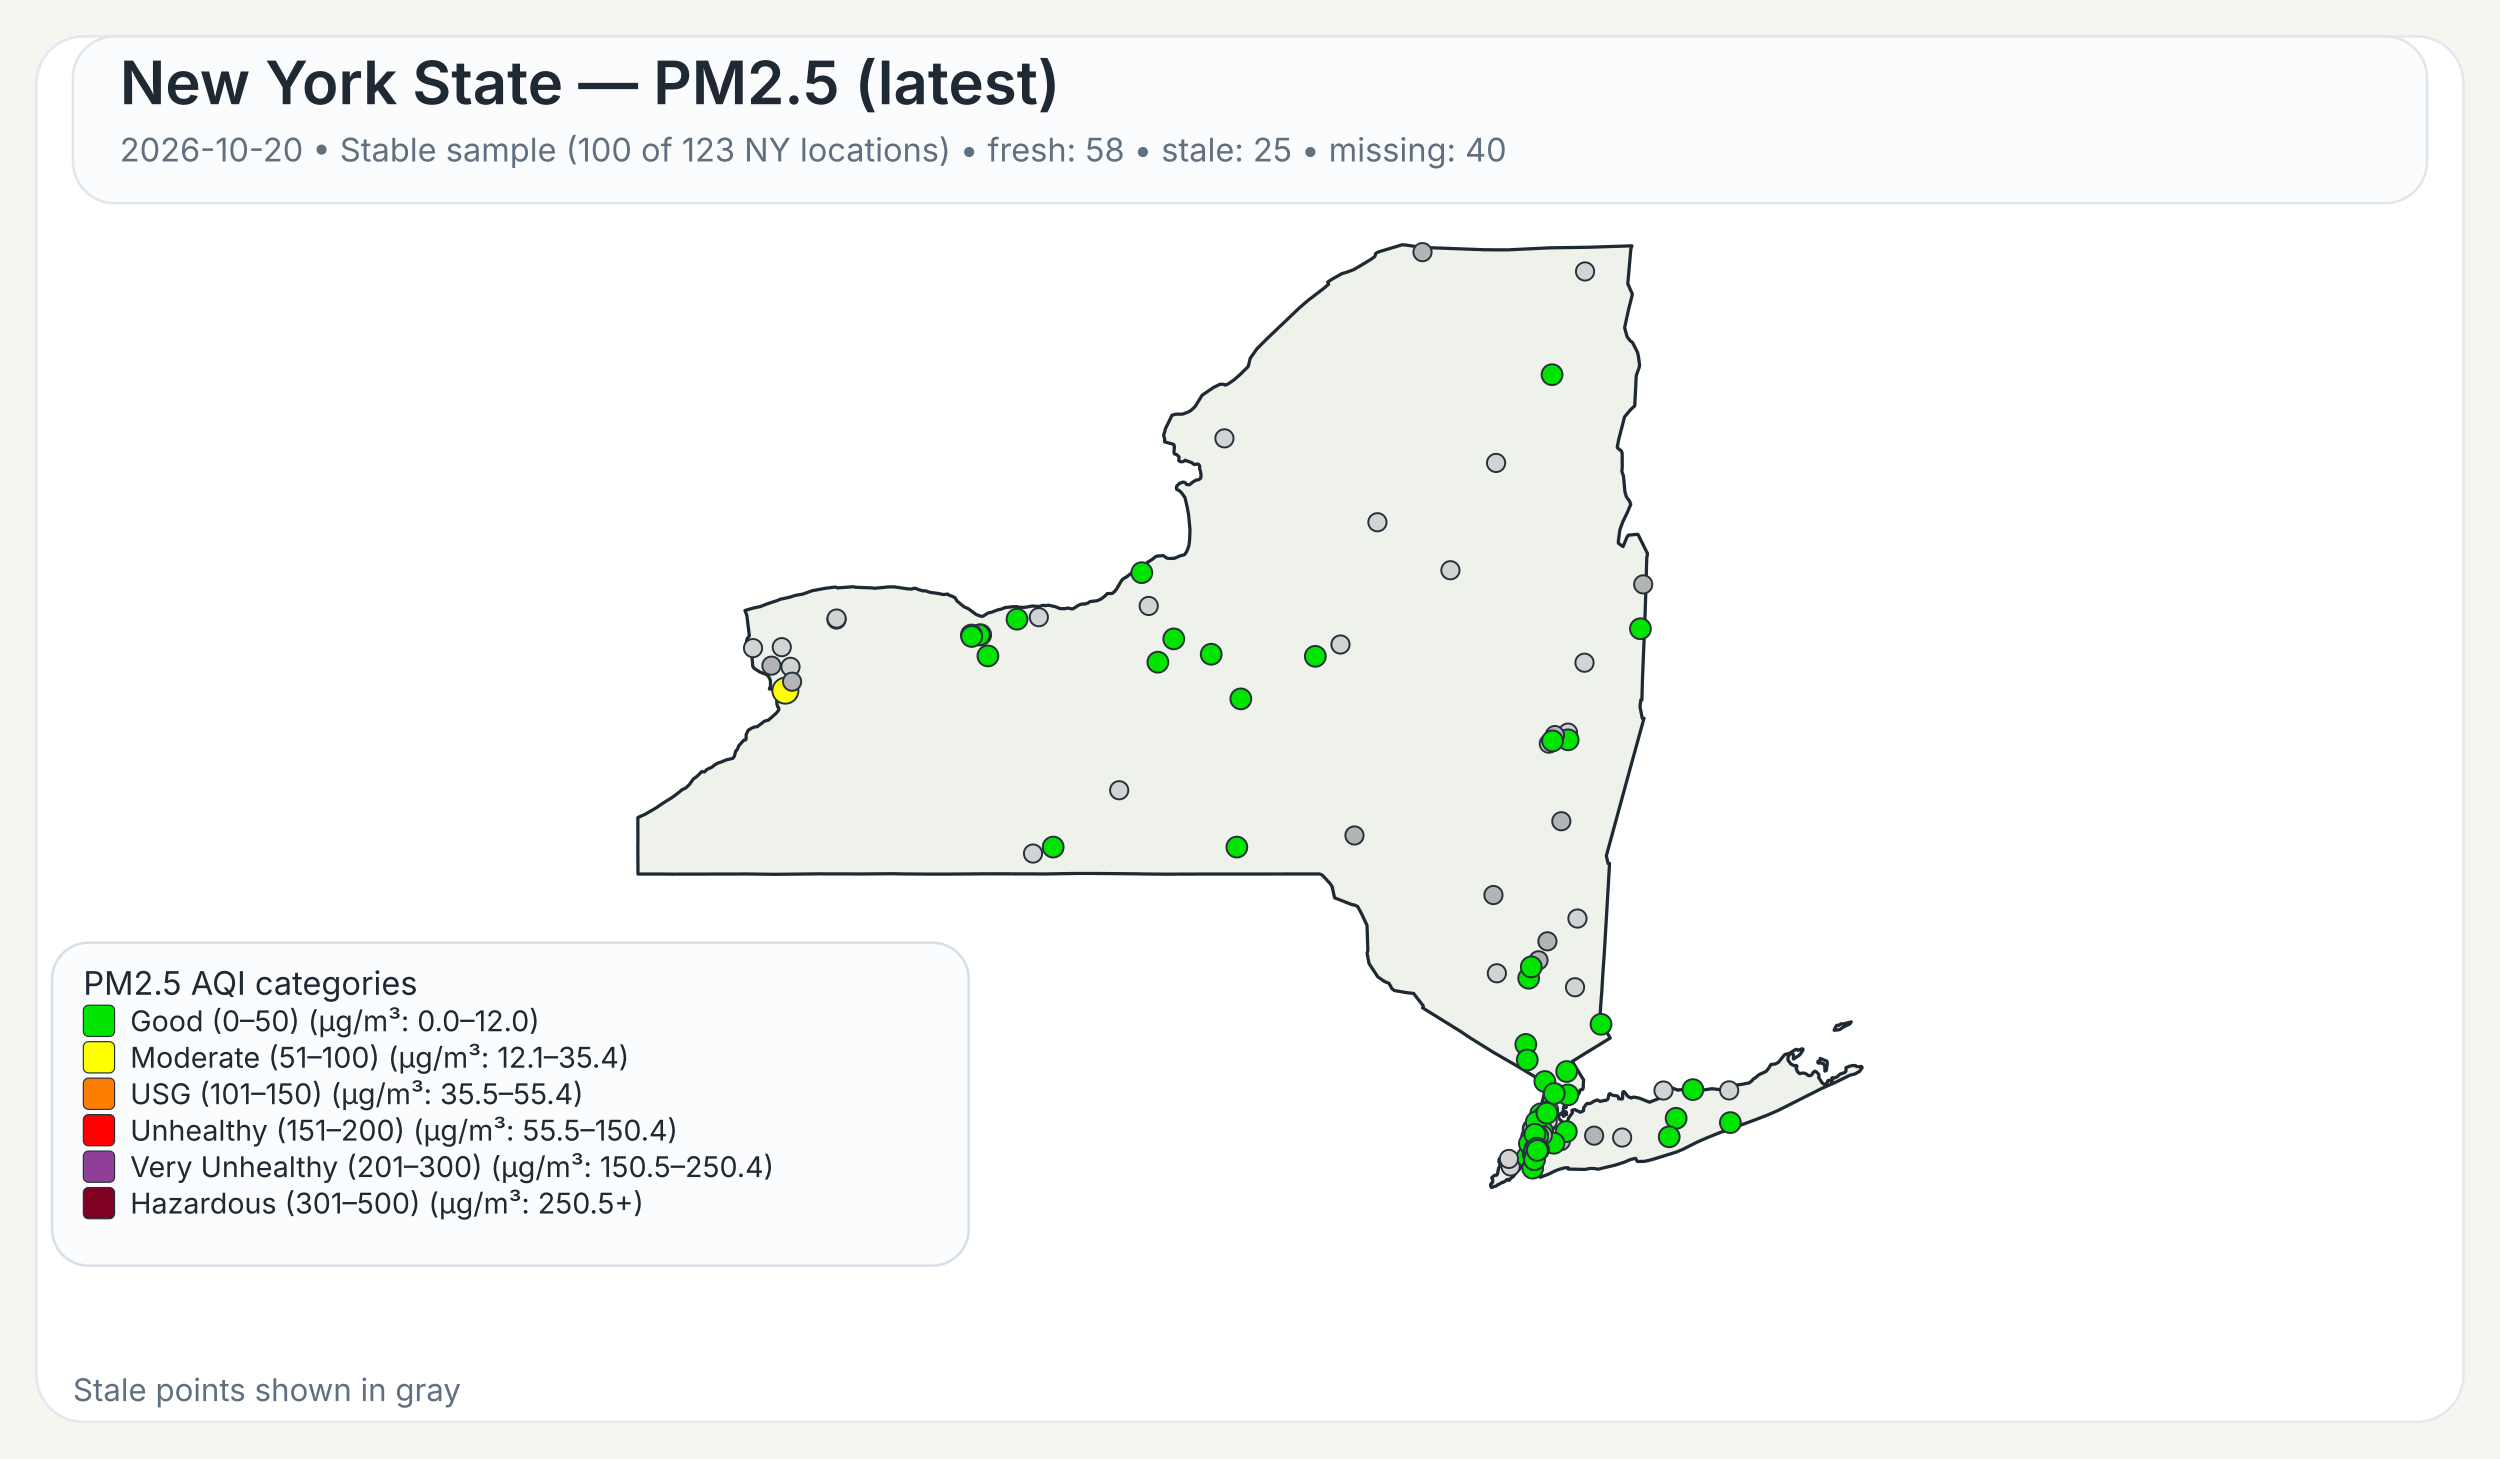
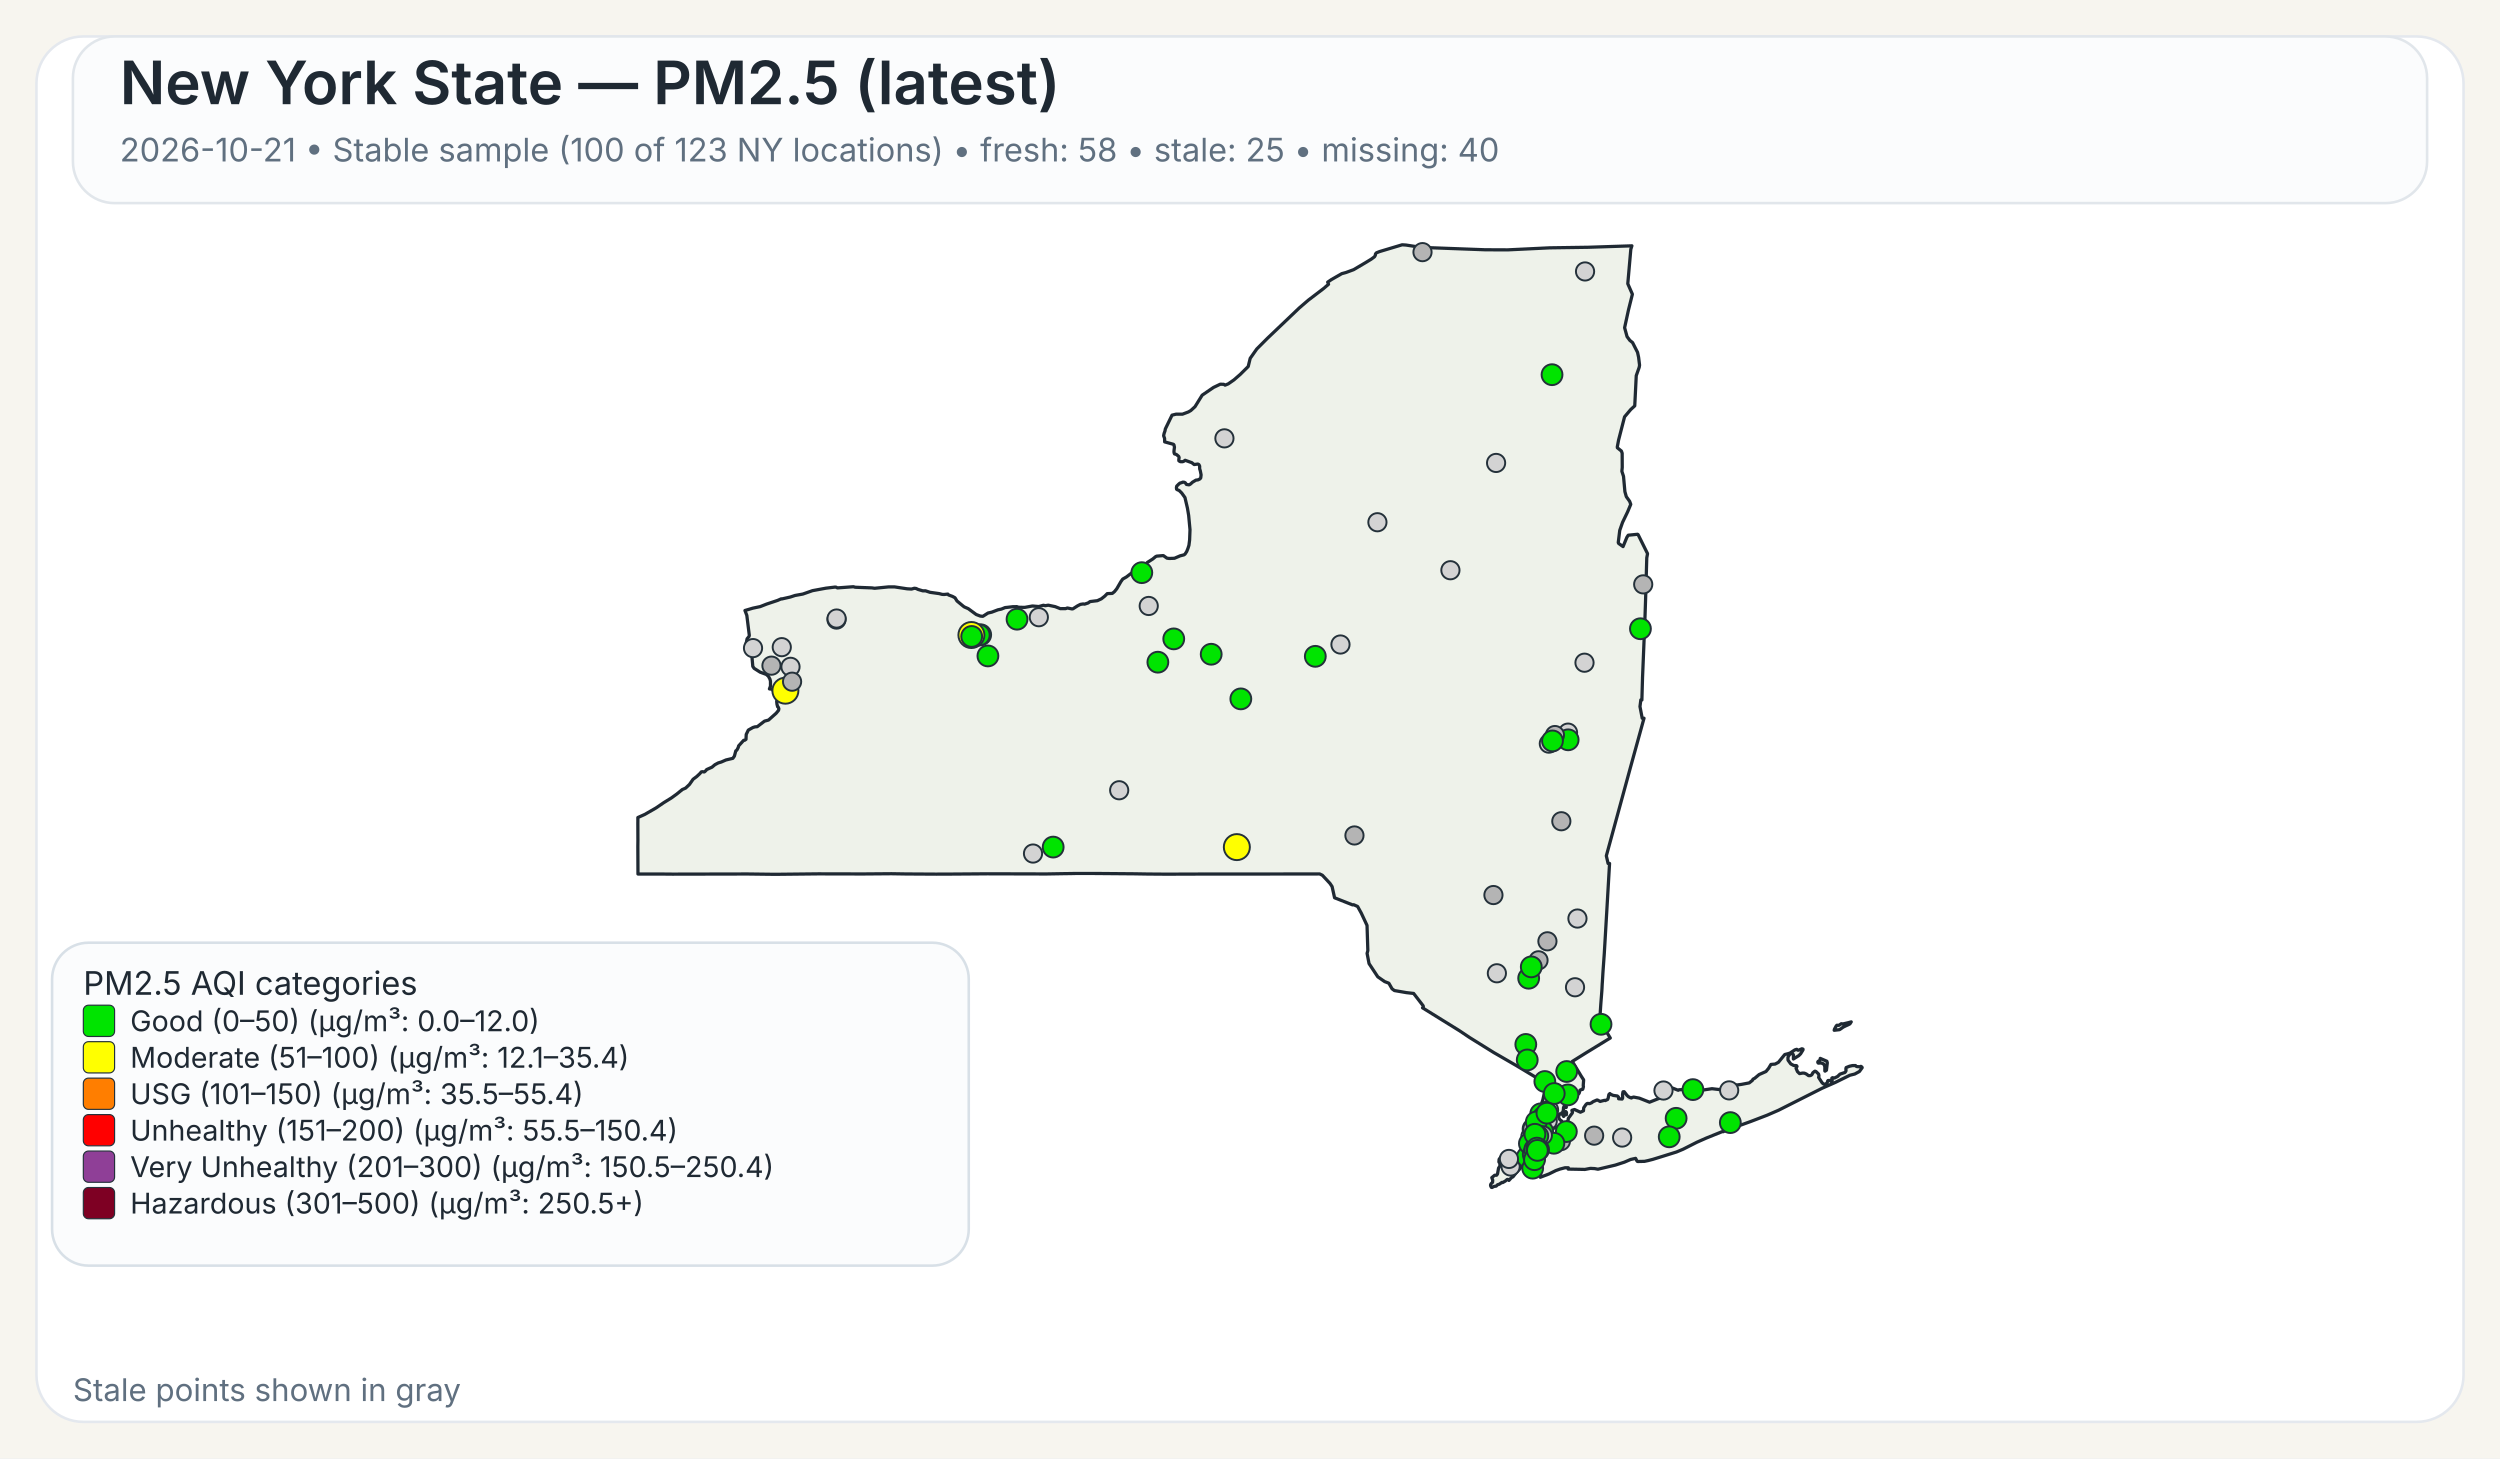
<svg xmlns="http://www.w3.org/2000/svg" width="960" height="560">
  <rect x="0" y="0" width="960" height="560" fill="#F7F5EF" />
  <rect x="14" y="14" width="932" height="532" rx="18" ry="18" fill="#FFFFFF" stroke="#E4E8EE" stroke-width="1" />
  <rect x="28" y="14" width="904" height="64" rx="16" ry="16" fill="#FBFCFD" stroke="#E1E6EB" stroke-width="1" />
  <text x="46" y="40" font-family="Public Sans, Inter, Aptos, Segoe UI, Arial, sans-serif" font-size="23" font-weight="600" fill="#1F2933">New York State — PM2.5 (latest)</text>
-   <text x="46" y="62" font-family="Public Sans, Inter, Aptos, Segoe UI, Arial, sans-serif" font-size="12.5" font-weight="400" fill="#607080">2026-10-20 • Stable sample (100 of 123 NY locations) • fresh: 58 • stale: 25 • missing: 40</text>
+   <text x="46" y="62" font-family="Public Sans, Inter, Aptos, Segoe UI, Arial, sans-serif" font-size="12.5" font-weight="400" fill="#607080">2026-10-21 • Stable sample (100 of 123 NY locations) • fresh: 58 • stale: 25 • missing: 40</text>
  <path d="M601.06,426.90 L601.23,426.83 L601.48,427.07 L601.55,427.32 L601.50,428.06 L601.28,428.08 L601.08,427.81 L601.04,427.27 L601.06,426.90 Z" fill="#EEF2EA" stroke="#1F2933" stroke-width="1.25" stroke-linejoin="round" />
  <path d="M585.16,439.66 L585.21,439.61 L585.24,439.63 L585.33,439.75 L585.00,440.50 L584.94,440.59 L584.83,440.54 L584.77,440.43 L584.80,440.38 L585.16,439.66 Z" fill="#EEF2EA" stroke="#1F2933" stroke-width="1.25" stroke-linejoin="round" />
  <path d="M579.00,452.87 L578.74,452.93 L578.02,453.54 L577.00,454.12 L576.75,454.04 L575.70,454.75 L575.07,454.93 L574.52,455.48 L573.72,455.58 L572.92,456.00 L572.71,455.95 L572.45,455.50 L572.36,455.05 L572.56,454.57 L573.14,454.01 L573.21,453.18 L572.85,452.21 L573.97,451.28 L574.68,451.28 L575.04,450.81 L575.45,448.53 L575.88,447.92 L575.97,447.53 L575.92,446.38 L575.63,446.32 L575.58,446.12 L575.66,445.16 L576.32,444.30 L576.87,444.03 L577.23,444.07 L577.46,444.30 L578.49,444.56 L580.44,444.30 L582.44,443.79 L583.07,443.83 L583.44,444.38 L583.57,445.77 L584.00,446.72 L584.43,447.38 L584.07,448.20 L583.53,448.95 L582.19,450.36 L580.96,451.93 L580.89,451.88 L580.35,452.27 L579.42,453.28 L579.25,452.99 L579.00,452.87 Z" fill="#EEF2EA" stroke="#1F2933" stroke-width="1.25" stroke-linejoin="round" />
  <path d="M698.65,407.28 L698.89,406.98 L698.98,406.42 L701.51,407.51 L701.69,408.12 L701.35,410.97 L700.83,411.31 L700.74,411.25 L700.74,409.57 L700.38,408.71 L700.19,408.52 L699.35,408.18 L698.24,408.24 L698.08,408.08 L698.02,407.81 L698.15,407.57 L698.65,407.28 Z" fill="#EEF2EA" stroke="#1F2933" stroke-width="1.25" stroke-linejoin="round" />
  <path d="M709.87,392.68 L710.87,392.40 L710.37,393.17 L709.71,393.51 L708.74,393.94 L707.77,394.42 L706.83,395.10 L706.37,395.39 L704.33,395.63 L704.44,395.18 L704.77,394.57 L705.12,393.94 L705.39,393.69 L706.11,393.74 L707.05,393.11 L707.70,393.19 L709.32,392.81 L709.87,392.68 Z" fill="#EEF2EA" stroke="#1F2933" stroke-width="1.25" stroke-linejoin="round" />
  <path d="M601.43,424.75 L601.44,424.82 L601.44,424.87 L601.44,424.97 L601.48,425.16 L601.44,425.24 L601.21,425.31 L600.95,425.08 L600.95,424.92 L601.10,424.88 L601.13,424.65 L601.23,424.58 L601.37,424.64 L601.42,424.70 L601.43,424.75 Z" fill="#EEF2EA" stroke="#1F2933" stroke-width="1.25" stroke-linejoin="round" />
  <path d="M623.05,163.10 L621.53,169.00 L621.04,171.61 L621.07,171.95 L622.62,173.20 L622.91,174.06 L622.94,179.46 L622.80,180.98 L623.43,182.92 L623.96,188.79 L624.50,190.70 L624.50,190.71 L625.79,192.51 L626.21,193.67 L625.60,195.12 L625.01,196.54 L623.06,200.59 L622.75,201.47 L621.98,203.67 L621.41,208.34 L621.56,208.68 L623.25,209.89 L624.72,206.33 L625.25,205.52 L628.84,205.16 L629.06,205.34 L632.45,212.18 L632.66,212.61 L632.36,214.21 L632.03,225.74 L632.03,225.80 L632.02,226.34 L632.00,227.05 L631.90,230.25 L631.64,238.09 L631.03,253.00 L630.74,259.97 L630.73,260.06 L630.73,260.23 L630.48,268.80 L630.08,268.74 L629.75,271.32 L630.61,275.80 L631.30,275.80 L628.80,284.88 L626.09,294.70 L622.63,307.38 L616.83,328.64 L617.50,331.57 L618.07,331.57 L617.02,349.62 L617.02,349.66 L616.71,354.88 L616.28,362.25 L616.04,366.27 L615.53,373.42 L615.30,377.22 L615.29,377.28 L615.29,377.35 L615.28,377.44 L615.28,377.49 L615.27,377.53 L615.19,379.03 L615.19,379.14 L615.18,379.18 L615.18,379.35 L615.17,379.49 L615.12,380.31 L615.09,380.73 L615.08,380.89 L614.72,385.46 L614.66,386.30 L614.29,391.98 L618.35,398.60 L616.75,399.56 L616.45,399.75 L610.52,403.39 L609.46,404.03 L609.01,404.31 L603.77,407.58 L605.77,410.89 L606.19,411.58 L606.62,412.29 L607.18,413.23 L608.08,414.62 L608.12,414.70 L607.96,416.83 L608.04,417.28 L607.81,418.17 L607.68,418.35 L607.54,418.27 L606.73,418.62 L606.42,419.73 L606.23,420.03 L605.55,420.48 L604.13,421.08 L603.54,421.65 L602.05,422.64 L600.59,424.82 L600.46,425.17 L600.38,425.37 L600.34,426.13 L600.15,426.98 L600.19,427.32 L600.39,427.51 L600.54,427.87 L600.54,428.09 L600.53,428.27 L600.60,428.55 L600.51,428.65 L600.44,428.71 L600.35,428.62 L600.18,428.29 L600.01,427.93 L600.10,427.54 L599.94,427.19 L599.85,427.21 L599.64,427.48 L599.51,427.81 L599.07,427.70 L598.72,427.92 L598.55,428.85 L598.57,429.17 L598.77,429.63 L599.21,430.17 L599.64,430.41 L600.31,431.59 L600.59,432.07 L600.90,432.04 L601.36,431.60 L601.36,431.60 L602.21,429.98 L602.19,429.51 L603.74,427.42 L603.84,427.11 L603.60,426.42 L603.67,426.33 L604.61,426.05 L606.88,427.09 L607.17,426.96 L608.05,426.54 L608.14,425.40 L608.93,424.24 L609.36,423.80 L609.77,423.70 L610.33,423.82 L611.26,423.43 L611.66,423.07 L613.16,422.42 L613.38,422.39 L614.46,422.95 L616.17,422.51 L616.43,422.62 L617.32,422.20 L617.49,421.82 L617.52,421.77 L617.81,420.28 L618.19,419.93 L618.22,419.96 L618.50,420.18 L618.60,420.26 L618.84,420.36 L619.48,420.63 L619.66,420.66 L619.90,420.69 L620.59,420.79 L621.03,420.85 L621.08,420.86 L621.49,421.26 L621.50,421.39 L621.55,421.93 L622.90,422.03 L623.09,421.64 L623.06,420.27 L623.21,419.33 L623.28,419.23 L623.69,419.22 L624.78,420.64 L625.29,421.11 L626.07,421.51 L626.50,421.62 L626.59,421.46 L627.35,421.28 L629.51,421.69 L629.51,421.69 L633.42,423.24 L638.19,421.34 L638.36,420.84 L638.45,419.18 L638.68,418.35 L640.49,417.89 L642.20,417.80 L644.45,418.67 L644.65,418.48 L647.29,418.32 L649.72,418.35 L652.18,418.65 L653.70,418.61 L657.40,418.06 L660.48,418.42 L661.32,417.62 L664.03,416.80 L665.53,416.46 L666.97,416.64 L668.73,416.40 L671.71,415.83 L672.90,414.88 L673.16,414.40 L673.82,414.05 L675.50,412.63 L678.13,411.46 L679.12,410.27 L680.04,408.74 L681.66,408.60 L682.91,407.93 L685.34,404.94 L686.69,404.59 L687.35,404.38 L689.21,403.16 L689.94,402.93 L690.28,403.23 L690.57,403.30 L691.93,402.73 L692.35,402.87 L692.38,403.11 L691.44,404.66 L690.75,405.35 L688.66,406.65 L688.68,405.06 L688.30,404.60 L687.92,404.54 L687.60,404.66 L687.09,405.06 L686.58,406.01 L686.59,407.08 L687.65,408.54 L688.81,409.15 L689.85,409.20 L690.06,409.50 L689.68,410.21 L690.24,411.51 L691.03,412.27 L692.17,412.06 L692.88,412.09 L693.59,412.39 L694.51,413.06 L695.19,413.03 L695.62,412.79 L695.84,412.56 L696.12,411.95 L696.83,411.38 L696.98,411.33 L697.37,411.49 L698.35,412.46 L698.48,413.14 L698.35,413.73 L699.60,415.66 L700.04,416.12 L700.44,416.32 L700.84,416.33 L701.58,415.93 L701.76,415.37 L701.81,415.13 L701.99,414.91 L702.86,414.89 L703.07,415.26 L703.12,415.25 L703.24,415.22 L703.45,415.13 L703.57,414.86 L703.45,414.38 L703.43,414.00 L703.70,413.83 L704.39,413.98 L705.62,413.37 L706.56,412.46 L708.48,411.82 L708.83,411.29 L708.88,410.85 L708.80,410.51 L708.92,409.94 L710.19,409.44 L711.31,409.19 L712.51,409.17 L712.73,409.44 L713.09,409.58 L714.27,409.63 L714.58,409.48 L714.99,409.75 L715.07,409.99 L714.02,411.45 L712.24,412.42 L710.34,412.90 L704.77,415.65 L699.71,417.88 L682.98,426.32 L678.57,428.24 L672.42,430.60 L662.20,434.30 L661.73,434.58 L661.49,434.51 L660.84,434.74 L655.19,437.03 L651.62,438.61 L646.31,441.30 L643.78,442.36 L638.41,444.04 L634.66,445.20 L632.83,445.67 L631.47,445.96 L631.32,445.96 L628.83,446.02 L628.63,445.87 L628.07,444.81 L626.15,445.24 L623.74,446.28 L621.85,446.89 L620.27,447.40 L613.61,448.98 L612.34,448.74 L610.73,448.66 L608.60,449.06 L605.36,448.99 L602.17,448.93 L602.19,448.77 L602.25,448.43 L600.97,448.42 L599.39,448.83 L599.07,448.91 L597.43,449.50 L594.79,450.81 L591.48,452.07 L591.48,451.26 L591.59,450.86 L591.41,450.49 L591.24,450.39 L590.88,450.18 L590.56,449.81 L590.00,449.87 L588.10,450.05 L587.46,450.03 L587.05,449.85 L586.87,449.72 L586.81,449.43 L587.15,448.99 L587.21,448.90 L587.49,448.42 L587.39,448.02 L586.94,447.62 L585.63,447.32 L585.23,446.64 L585.06,445.69 L585.31,444.71 L585.45,444.41 L585.68,443.96 L586.50,442.95 L586.37,441.37 L586.22,441.17 L586.16,441.08 L586.11,440.71 L586.29,440.19 L586.49,440.03 L586.59,439.53 L586.42,439.11 L586.13,438.91 L586.77,435.14 L587.04,434.58 L587.53,433.54 L588.00,432.56 L588.37,431.79 L590.66,426.98 L591.27,425.68 L591.55,425.09 L591.55,425.09 L591.90,424.00 L592.36,422.57 L592.47,422.24 L593.89,415.87 L593.37,415.86 L592.83,415.54 L585.14,410.91 L585.14,410.91 L582.09,409.08 L581.83,408.93 L574.90,404.92 L573.64,404.20 L565.84,399.35 L564.27,398.37 L560.37,395.76 L546.26,387.01 L546.57,386.68 L546.49,386.22 L542.83,381.48 L542.63,381.46 L540.06,381.17 L535.45,380.37 L534.54,379.69 L533.32,377.55 L531.70,376.93 L529.06,375.09 L525.71,370.01 L525.14,367.03 L524.96,366.10 L525.25,365.02 L524.94,355.37 L522.72,350.61 L521.32,348.08 L519.78,347.40 L519.41,347.49 L512.48,344.75 L511.52,340.44 L510.72,339.24 L507.79,336.09 L506.74,335.59 L502.43,335.60 L502.18,335.60 L499.75,335.60 L499.39,335.61 L499.35,335.61 L469.83,335.63 L469.66,335.63 L462.36,335.64 L461.30,335.63 L460.85,335.63 L460.00,335.64 L448.21,335.68 L447.85,335.68 L441.17,335.63 L440.91,335.63 L435.49,335.54 L435.46,335.54 L420.14,335.41 L418.99,335.41 L413.90,335.41 L413.83,335.41 L413.52,335.41 L412.93,335.41 L412.60,335.42 L411.23,335.45 L411.22,335.45 L408.74,335.48 L408.73,335.48 L401.77,335.60 L379.14,335.54 L372.91,335.59 L364.59,335.65 L360.26,335.66 L359.71,335.67 L347.88,335.60 L347.87,335.60 L342.30,335.51 L337.43,335.55 L331.40,335.60 L314.24,335.56 L297.70,335.74 L295.08,335.71 L287.13,335.61 L286.61,335.61 L258.23,335.67 L257.47,335.66 L253.93,335.63 L253.07,335.62 L253.07,335.63 L244.98,335.62 L244.93,325.04 L244.95,323.48 L244.96,322.52 L244.95,321.67 L244.95,321.16 L244.95,320.84 L244.93,316.08 L244.94,315.42 L244.94,313.93 L247.57,312.75 L251.88,310.27 L254.93,308.19 L257.77,306.44 L259.87,304.92 L262.02,303.17 L263.28,302.62 L264.74,301.24 L266.14,299.24 L267.54,298.19 L268.72,297.09 L269.32,296.39 L269.90,296.33 L270.33,296.44 L270.54,296.38 L271.04,295.92 L271.36,295.51 L273.40,294.60 L274.52,293.65 L275.81,292.96 L276.98,292.61 L278.76,291.83 L281.41,291.20 L282.01,290.34 L282.12,289.92 L282.55,288.31 L282.75,288.22 L283.00,287.95 L283.49,287.01 L283.63,286.42 L285.57,284.28 L285.90,284.29 L286.46,283.91 L286.55,282.02 L287.35,280.35 L289.13,279.36 L289.89,279.12 L290.78,279.05 L293.57,276.92 L295.12,276.50 L298.07,273.86 L298.97,272.76 L299.09,272.13 L298.79,271.45 L298.62,271.42 L298.36,270.43 L298.24,269.33 L298.55,268.66 L298.61,268.16 L298.25,267.28 L297.85,267.20 L297.24,266.09 L296.70,264.68 L295.46,264.54 L295.86,263.47 L295.86,261.59 L295.66,260.80 L295.08,259.71 L294.94,259.59 L294.28,258.99 L291.89,258.11 L289.57,256.64 L289.07,255.88 L288.57,250.10 L288.55,249.89 L286.78,249.43 L286.31,248.17 L286.88,245.30 L287.63,244.40 L287.73,243.95 L286.78,236.32 L286.06,234.43 L289.07,233.54 L291.93,232.93 L294.37,231.97 L298.62,230.55 L299.99,229.95 L300.12,230.02 L303.47,229.26 L305.29,228.66 L308.28,228.12 L312.00,226.81 L317.17,225.86 L320.65,225.44 L321.03,225.47 L321.59,225.76 L322.04,225.72 L327.70,225.30 L328.39,225.50 L334.82,225.75 L335.83,225.90 L341.09,225.38 L343.51,225.37 L348.32,226.10 L349.98,226.20 L350.03,226.20 L351.12,225.89 L351.79,225.98 L352.52,226.34 L354.31,226.87 L355.38,226.87 L357.13,227.45 L360.63,227.94 L361.77,228.24 L362.50,228.28 L363.98,228.13 L364.17,228.44 L365.74,229.01 L366.72,229.54 L367.48,230.77 L369.92,232.79 L370.31,233.07 L371.82,233.73 L373.38,234.88 L374.86,235.97 L376.42,236.57 L377.42,236.67 L379.40,235.40 L380.84,235.07 L383.21,234.17 L384.54,233.89 L385.93,233.32 L386.27,233.28 L386.83,233.22 L388.90,232.98 L390.48,232.95 L391.11,233.18 L393.48,233.24 L396.46,232.70 L398.89,232.91 L400.66,232.42 L401.43,232.58 L402.53,232.39 L405.18,232.95 L407.17,233.73 L409.20,233.71 L409.87,233.47 L411.66,233.83 L412.03,233.77 L413.80,232.63 L414.88,232.08 L415.91,231.92 L416.48,231.99 L417.81,231.55 L418.60,231.00 L421.39,230.66 L422.92,229.95 L424.23,228.91 L425.18,227.95 L425.69,227.93 L427.12,227.87 L427.93,227.21 L428.83,226.10 L430.44,223.32 L431.14,222.35 L431.96,221.89 L432.55,221.55 L435.18,219.53 L437.03,218.59 L437.61,217.92 L437.98,217.72 L438.51,217.88 L439.70,217.38 L440.56,215.99 L442.64,214.67 L443.82,213.70 L444.23,213.55 L446.72,213.34 L448.11,214.33 L448.97,214.45 L450.99,214.38 L453.20,213.43 L454.63,213.07 L455.05,212.77 L455.69,211.79 L456.17,210.59 L456.55,209.40 L456.81,207.36 L456.96,203.41 L456.73,200.97 L456.44,197.89 L455.97,195.10 L455.02,191.05 L453.78,189.32 L452.78,188.33 L452.13,188.08 L451.81,187.86 L451.74,187.30 L451.84,186.69 L452.22,186.31 L452.64,185.89 L453.10,185.51 L453.80,185.32 L454.18,185.14 L454.70,185.18 L455.13,185.37 L455.61,186.03 L456.63,186.18 L457.19,185.84 L457.91,185.17 L459.24,184.37 L460.00,184.28 L460.73,183.93 L461.08,183.54 L461.22,182.35 L460.90,180.72 L460.70,180.14 L460.66,179.72 L460.67,178.99 L460.38,178.40 L459.97,178.19 L458.56,178.39 L457.66,177.67 L455.09,176.75 L454.57,177.13 L454.12,177.30 L453.65,177.30 L453.29,177.28 L452.94,177.12 L452.67,176.90 L452.67,176.38 L452.79,175.72 L452.62,175.27 L451.89,174.63 L451.54,174.45 L451.01,174.30 L450.87,173.94 L450.80,173.54 L450.84,172.88 L450.99,171.72 L450.78,170.78 L450.56,170.60 L447.23,169.68 L447.20,168.34 L446.83,167.32 L447.02,166.42 L447.35,165.48 L447.50,164.69 L450.06,159.42 L451.61,159.04 L454.05,159.05 L456.36,158.18 L457.28,157.64 L458.88,156.17 L461.63,151.75 L465.96,148.79 L468.59,147.53 L469.94,147.58 L470.43,147.90 L471.65,147.40 L473.83,145.88 L476.29,143.74 L476.97,143.06 L479.31,140.74 L480.08,137.59 L482.60,134.01 L486.70,129.90 L498.91,118.26 L502.36,115.29 L508.27,110.78 L510.16,109.15 L509.83,108.34 L511.28,107.35 L515.25,105.08 L516.86,104.64 L519.80,103.55 L524.26,100.92 L526.51,99.55 L527.81,98.60 L528.14,98.00 L528.16,97.54 L528.55,97.08 L529.76,96.60 L538.43,94.00 L539.92,94.10 L544.47,94.80 L545.84,95.00 L570.26,95.91 L578.85,95.95 L585.96,95.61 L595.04,95.17 L609.91,94.95 L626.65,94.40 L626.23,95.73 L625.68,102.02 L625.07,108.95 L626.84,112.98 L625.33,119.03 L623.85,125.84 L624.79,129.27 L625.53,130.26 L625.83,130.68 L626.91,131.56 L626.91,131.56 L628.81,135.29 L629.22,137.19 L629.59,140.21 L629.45,141.06 L628.32,144.25 L627.83,154.15 L627.74,155.85 L626.19,157.27 L623.83,160.07 L623.05,163.10 Z" fill="#EEF2EA" stroke="#1F2933" stroke-width="1.25" stroke-linejoin="round" />
  <circle cx="574.80" cy="373.74" r="3.50" fill="lightgray" stroke="#24313A" stroke-width="0.75" />
  <circle cx="296.24" cy="255.61" r="3.50" fill="rgb(180,180,180)" stroke="#24313A" stroke-width="0.75" />
  <circle cx="585.91" cy="401.06" r="4.00" fill="#00E400" stroke="#24313A" stroke-width="0.75" />
  <circle cx="590.67" cy="430.08" r="3.50" fill="lightgray" stroke="#24313A" stroke-width="0.75" />
  <circle cx="587.01" cy="375.64" r="4.00" fill="#00E400" stroke="#24313A" stroke-width="0.75" />
  <circle cx="580.07" cy="447.93" r="3.50" fill="lightgray" stroke="#24313A" stroke-width="0.75" />
  <circle cx="528.93" cy="200.54" r="3.50" fill="lightgray" stroke="#24313A" stroke-width="0.75" />
  <circle cx="622.90" cy="436.82" r="3.50" fill="lightgray" stroke="#24313A" stroke-width="0.75" />
  <circle cx="321.22" cy="237.92" r="3.50" fill="lightgray" stroke="#24313A" stroke-width="0.75" />
  <circle cx="556.96" cy="218.97" r="3.50" fill="lightgray" stroke="#24313A" stroke-width="0.75" />
  <circle cx="574.50" cy="177.77" r="3.50" fill="lightgray" stroke="#24313A" stroke-width="0.75" />
  <circle cx="429.77" cy="303.46" r="3.50" fill="lightgray" stroke="#24313A" stroke-width="0.75" />
  <circle cx="514.74" cy="247.49" r="3.50" fill="lightgray" stroke="#24313A" stroke-width="0.75" />
  <circle cx="470.18" cy="168.33" r="3.50" fill="lightgray" stroke="#24313A" stroke-width="0.75" />
  <circle cx="376.59" cy="243.75" r="4.00" fill="#00E400" stroke="#24313A" stroke-width="0.75" />
  <circle cx="591.63" cy="427.72" r="4.00" fill="#00E400" stroke="#24313A" stroke-width="0.75" />
  <circle cx="593.40" cy="430.37" r="3.50" fill="lightgray" stroke="#24313A" stroke-width="0.75" />
  <circle cx="593.93" cy="437.51" r="4.00" fill="#00E400" stroke="#24313A" stroke-width="0.75" />
  <circle cx="602.12" cy="281.33" r="3.50" fill="lightgray" stroke="#24313A" stroke-width="0.75" />
  <circle cx="398.91" cy="237.01" r="3.50" fill="lightgray" stroke="#24313A" stroke-width="0.75" />
  <circle cx="598.03" cy="436.67" r="4.00" fill="#00E400" stroke="#24313A" stroke-width="0.75" />
  <circle cx="595.98" cy="143.88" r="4.00" fill="#00E400" stroke="#24313A" stroke-width="0.75" />
  <circle cx="601.61" cy="411.46" r="4.00" fill="#00E400" stroke="#24313A" stroke-width="0.75" />
  <circle cx="608.45" cy="254.48" r="3.50" fill="lightgray" stroke="#24313A" stroke-width="0.75" />
  <circle cx="604.81" cy="379.11" r="3.50" fill="lightgray" stroke="#24313A" stroke-width="0.75" />
  <circle cx="588.51" cy="437.27" r="3.50" fill="rgb(180,180,180)" stroke="#24313A" stroke-width="0.75" />
  <circle cx="465.10" cy="251.23" r="4.00" fill="#00E400" stroke="#24313A" stroke-width="0.75" />
  <circle cx="396.68" cy="327.76" r="3.50" fill="lightgray" stroke="#24313A" stroke-width="0.75" />
  <circle cx="643.63" cy="429.43" r="4.00" fill="#00E400" stroke="#24313A" stroke-width="0.75" />
  <circle cx="586.47" cy="444.33" r="4.00" fill="#00E400" stroke="#24313A" stroke-width="0.75" />
  <circle cx="303.55" cy="256.06" r="3.50" fill="lightgray" stroke="#24313A" stroke-width="0.75" />
  <circle cx="602.17" cy="284.09" r="4.00" fill="#00E400" stroke="#24313A" stroke-width="0.75" />
  <circle cx="301.59" cy="265.22" r="5.00" fill="#FFFF00" stroke="#24313A" stroke-width="0.75" />
  <circle cx="321.26" cy="237.52" r="3.50" fill="lightgray" stroke="#24313A" stroke-width="0.75" />
  <circle cx="612.15" cy="436.09" r="3.50" fill="rgb(180,180,180)" stroke="#24313A" stroke-width="0.75" />
  <circle cx="587.88" cy="438.53" r="3.50" fill="rgb(180,180,180)" stroke="#24313A" stroke-width="0.75" />
  <circle cx="591.83" cy="440.12" r="3.50" fill="lightgray" stroke="#24313A" stroke-width="0.75" />
  <circle cx="594.32" cy="430.48" r="3.50" fill="lightgray" stroke="#24313A" stroke-width="0.75" />
  <circle cx="594.83" cy="426.21" r="3.50" fill="lightgray" stroke="#24313A" stroke-width="0.75" />
  <circle cx="605.74" cy="352.72" r="3.50" fill="lightgray" stroke="#24313A" stroke-width="0.75" />
  <circle cx="664.00" cy="418.71" r="3.50" fill="lightgray" stroke="#24313A" stroke-width="0.75" />
  <circle cx="546.24" cy="96.82" r="3.50" fill="rgb(180,180,180)" stroke="#24313A" stroke-width="0.75" />
  <circle cx="638.78" cy="418.76" r="3.50" fill="lightgray" stroke="#24313A" stroke-width="0.75" />
  <circle cx="304.16" cy="261.77" r="3.50" fill="rgb(180,180,180)" stroke="#24313A" stroke-width="0.75" />
  <circle cx="441.11" cy="232.69" r="3.50" fill="lightgray" stroke="#24313A" stroke-width="0.75" />
  <circle cx="598.43" cy="436.52" r="4.00" fill="#00E400" stroke="#24313A" stroke-width="0.75" />
  <circle cx="376.03" cy="243.84" r="4.00" fill="#00E400" stroke="#24313A" stroke-width="0.75" />
  <circle cx="592.26" cy="428.72" r="3.50" fill="rgb(180,180,180)" stroke="#24313A" stroke-width="0.75" />
  <circle cx="579.43" cy="445.03" r="3.50" fill="lightgray" stroke="#24313A" stroke-width="0.75" />
  <circle cx="602.08" cy="420.44" r="4.00" fill="#00E400" stroke="#24313A" stroke-width="0.75" />
  <circle cx="590.18" cy="441.64" r="3.50" fill="rgb(180,180,180)" stroke="#24313A" stroke-width="0.75" />
  <circle cx="520.11" cy="320.82" r="3.50" fill="rgb(180,180,180)" stroke="#24313A" stroke-width="0.75" />
  <circle cx="601.48" cy="434.51" r="3.50" fill="rgb(180,180,180)" stroke="#24313A" stroke-width="0.75" />
  <circle cx="598.28" cy="436.62" r="3.50" fill="rgb(180,180,180)" stroke="#24313A" stroke-width="0.75" />
  <circle cx="601.48" cy="434.52" r="3.50" fill="lightgray" stroke="#24313A" stroke-width="0.75" />
  <circle cx="608.66" cy="104.24" r="3.50" fill="lightgray" stroke="#24313A" stroke-width="0.75" />
-   <circle cx="373.02" cy="243.85" r="4.00" fill="#00E400" stroke="#24313A" stroke-width="0.75" />
+   <circle cx="373.02" cy="243.85" r="5.00" fill="#FFFF00" stroke="#24313A" stroke-width="0.75" />
  <circle cx="598.27" cy="436.67" r="3.50" fill="lightgray" stroke="#24313A" stroke-width="0.75" />
  <circle cx="598.28" cy="436.62" r="3.50" fill="lightgray" stroke="#24313A" stroke-width="0.75" />
  <circle cx="587.67" cy="436.46" r="3.50" fill="lightgray" stroke="#24313A" stroke-width="0.75" />
  <circle cx="590.79" cy="368.76" r="3.50" fill="rgb(180,180,180)" stroke="#24313A" stroke-width="0.75" />
  <circle cx="593.22" cy="415.30" r="4.00" fill="#00E400" stroke="#24313A" stroke-width="0.75" />
  <circle cx="590.92" cy="439.03" r="4.00" fill="#00E400" stroke="#24313A" stroke-width="0.75" />
  <circle cx="300.20" cy="248.51" r="3.50" fill="lightgray" stroke="#24313A" stroke-width="0.75" />
  <circle cx="588.55" cy="448.58" r="4.00" fill="#00E400" stroke="#24313A" stroke-width="0.75" />
  <circle cx="592.77" cy="438.21" r="3.50" fill="lightgray" stroke="#24313A" stroke-width="0.75" />
  <circle cx="592.77" cy="438.23" r="3.50" fill="rgb(180,180,180)" stroke="#24313A" stroke-width="0.75" />
  <circle cx="592.78" cy="438.21" r="3.50" fill="rgb(180,180,180)" stroke="#24313A" stroke-width="0.75" />
  <circle cx="592.81" cy="438.17" r="3.50" fill="rgb(180,180,180)" stroke="#24313A" stroke-width="0.75" />
  <circle cx="592.70" cy="438.35" r="3.50" fill="rgb(180,180,180)" stroke="#24313A" stroke-width="0.75" />
  <circle cx="592.76" cy="438.20" r="3.50" fill="lightgray" stroke="#24313A" stroke-width="0.75" />
  <circle cx="592.66" cy="438.26" r="3.50" fill="lightgray" stroke="#24313A" stroke-width="0.75" />
  <circle cx="599.38" cy="438.19" r="3.50" fill="rgb(180,180,180)" stroke="#24313A" stroke-width="0.75" />
-   <circle cx="474.95" cy="325.29" r="4.00" fill="#00E400" stroke="#24313A" stroke-width="0.75" />
+   <circle cx="474.95" cy="325.29" r="5.00" fill="#FFFF00" stroke="#24313A" stroke-width="0.75" />
  <circle cx="588.70" cy="433.55" r="4.00" fill="#00E400" stroke="#24313A" stroke-width="0.75" />
  <circle cx="601.48" cy="434.52" r="4.00" fill="#00E400" stroke="#24313A" stroke-width="0.75" />
  <circle cx="629.93" cy="241.44" r="4.00" fill="#00E400" stroke="#24313A" stroke-width="0.75" />
  <circle cx="599.55" cy="315.36" r="3.50" fill="rgb(180,180,180)" stroke="#24313A" stroke-width="0.75" />
  <circle cx="588.57" cy="437.98" r="3.50" fill="lightgray" stroke="#24313A" stroke-width="0.75" />
  <circle cx="595.75" cy="285.13" r="3.50" fill="rgb(180,180,180)" stroke="#24313A" stroke-width="0.75" />
  <circle cx="589.13" cy="443.87" r="4.00" fill="#00E400" stroke="#24313A" stroke-width="0.75" />
  <circle cx="594.21" cy="361.46" r="3.50" fill="rgb(180,180,180)" stroke="#24313A" stroke-width="0.75" />
  <circle cx="614.79" cy="393.33" r="4.00" fill="#00E400" stroke="#24313A" stroke-width="0.75" />
  <circle cx="664.45" cy="431.08" r="3.50" fill="lightgray" stroke="#24313A" stroke-width="0.75" />
  <circle cx="597.09" cy="282.26" r="3.50" fill="rgb(180,180,180)" stroke="#24313A" stroke-width="0.75" />
  <circle cx="573.48" cy="343.70" r="3.50" fill="rgb(180,180,180)" stroke="#24313A" stroke-width="0.75" />
  <circle cx="373.13" cy="244.40" r="4.00" fill="#00E400" stroke="#24313A" stroke-width="0.75" />
  <circle cx="590.03" cy="441.87" r="4.00" fill="#00E400" stroke="#24313A" stroke-width="0.75" />
  <circle cx="664.45" cy="431.08" r="4.00" fill="#00E400" stroke="#24313A" stroke-width="0.75" />
  <circle cx="596.83" cy="419.91" r="4.00" fill="#00E400" stroke="#24313A" stroke-width="0.75" />
  <circle cx="640.98" cy="436.54" r="4.00" fill="#00E400" stroke="#24313A" stroke-width="0.75" />
  <circle cx="587.29" cy="439.12" r="4.00" fill="#00E400" stroke="#24313A" stroke-width="0.75" />
  <circle cx="589.23" cy="444.79" r="4.00" fill="#00E400" stroke="#24313A" stroke-width="0.75" />
  <circle cx="588.46" cy="433.42" r="3.50" fill="rgb(180,180,180)" stroke="#24313A" stroke-width="0.75" />
  <circle cx="592.37" cy="434.42" r="4.00" fill="#00E400" stroke="#24313A" stroke-width="0.75" />
  <circle cx="594.75" cy="285.55" r="3.50" fill="lightgray" stroke="#24313A" stroke-width="0.75" />
  <circle cx="630.99" cy="224.40" r="3.50" fill="rgb(180,180,180)" stroke="#24313A" stroke-width="0.75" />
  <circle cx="590.52" cy="437.49" r="4.00" fill="#00E400" stroke="#24313A" stroke-width="0.75" />
  <circle cx="589.94" cy="430.85" r="4.00" fill="#00E400" stroke="#24313A" stroke-width="0.75" />
  <circle cx="650.08" cy="418.41" r="4.00" fill="#00E400" stroke="#24313A" stroke-width="0.75" />
  <circle cx="596.15" cy="284.52" r="4.00" fill="#00E400" stroke="#24313A" stroke-width="0.75" />
  <circle cx="588.77" cy="443.25" r="4.00" fill="#00E400" stroke="#24313A" stroke-width="0.75" />
  <circle cx="596.70" cy="439.01" r="4.00" fill="#00E400" stroke="#24313A" stroke-width="0.75" />
  <circle cx="390.54" cy="237.77" r="4.00" fill="#00E400" stroke="#24313A" stroke-width="0.75" />
  <circle cx="589.36" cy="441.38" r="4.00" fill="#00E400" stroke="#24313A" stroke-width="0.75" />
  <circle cx="450.72" cy="245.33" r="4.00" fill="#00E400" stroke="#24313A" stroke-width="0.75" />
  <circle cx="444.62" cy="254.28" r="4.00" fill="#00E400" stroke="#24313A" stroke-width="0.75" />
  <circle cx="379.36" cy="251.88" r="4.00" fill="#00E400" stroke="#24313A" stroke-width="0.75" />
  <circle cx="594.02" cy="427.45" r="4.00" fill="#00E400" stroke="#24313A" stroke-width="0.75" />
  <circle cx="592.46" cy="435.94" r="3.50" fill="rgb(180,180,180)" stroke="#24313A" stroke-width="0.75" />
  <circle cx="289.16" cy="248.87" r="3.50" fill="lightgray" stroke="#24313A" stroke-width="0.75" />
  <circle cx="505.08" cy="252.03" r="4.00" fill="#00E400" stroke="#24313A" stroke-width="0.75" />
  <circle cx="590.51" cy="436.23" r="4.00" fill="#00E400" stroke="#24313A" stroke-width="0.75" />
  <circle cx="589.41" cy="435.56" r="4.00" fill="#00E400" stroke="#24313A" stroke-width="0.75" />
  <circle cx="438.45" cy="219.90" r="4.00" fill="#00E400" stroke="#24313A" stroke-width="0.75" />
  <circle cx="589.25" cy="445.32" r="4.00" fill="#00E400" stroke="#24313A" stroke-width="0.75" />
  <circle cx="590.82" cy="441.48" r="4.00" fill="#00E400" stroke="#24313A" stroke-width="0.75" />
  <circle cx="476.48" cy="268.37" r="4.00" fill="#00E400" stroke="#24313A" stroke-width="0.75" />
  <circle cx="404.42" cy="325.28" r="4.00" fill="#00E400" stroke="#24313A" stroke-width="0.75" />
  <circle cx="586.46" cy="407.02" r="4.00" fill="#00E400" stroke="#24313A" stroke-width="0.75" />
  <circle cx="590.18" cy="440.88" r="4.00" fill="#00E400" stroke="#24313A" stroke-width="0.75" />
  <circle cx="590.36" cy="441.75" r="4.00" fill="#00E400" stroke="#24313A" stroke-width="0.75" />
  <circle cx="588.01" cy="371.28" r="4.00" fill="#00E400" stroke="#24313A" stroke-width="0.75" />
  <rect x="20" y="362" width="352" height="124" rx="14" ry="14" fill="#FBFCFD" stroke="#D8E0E7" stroke-width="1" />
  <text x="32" y="382" font-family="Inter, Aptos, Segoe UI, Arial, sans-serif" font-size="12.5" fill="#1F2933">PM2.5 AQI categories</text>
  <rect x="32" y="386" width="12" height="12" rx="2" ry="2" fill="#00E400" stroke="#24313A" stroke-width="0.45" />
  <text x="50" y="396" font-family="Inter, Aptos, Segoe UI, Arial, sans-serif" font-size="11" fill="#1F2933">Good (0–50)  (µg/m³: 0.0–12.0)</text>
  <rect x="32" y="400" width="12" height="12" rx="2" ry="2" fill="#FFFF00" stroke="#24313A" stroke-width="0.45" />
  <text x="50" y="410" font-family="Inter, Aptos, Segoe UI, Arial, sans-serif" font-size="11" fill="#1F2933">Moderate (51–100)  (µg/m³: 12.1–35.4)</text>
  <rect x="32" y="414" width="12" height="12" rx="2" ry="2" fill="#FF7E00" stroke="#24313A" stroke-width="0.45" />
  <text x="50" y="424" font-family="Inter, Aptos, Segoe UI, Arial, sans-serif" font-size="11" fill="#1F2933">USG (101–150)  (µg/m³: 35.5–55.4)</text>
  <rect x="32" y="428" width="12" height="12" rx="2" ry="2" fill="#FF0000" stroke="#24313A" stroke-width="0.45" />
  <text x="50" y="438" font-family="Inter, Aptos, Segoe UI, Arial, sans-serif" font-size="11" fill="#1F2933">Unhealthy (151–200)  (µg/m³: 55.5–150.4)</text>
  <rect x="32" y="442" width="12" height="12" rx="2" ry="2" fill="#8F3F97" stroke="#24313A" stroke-width="0.45" />
  <text x="50" y="452" font-family="Inter, Aptos, Segoe UI, Arial, sans-serif" font-size="11" fill="#1F2933">Very Unhealthy (201–300)  (µg/m³: 150.5–250.4)</text>
  <rect x="32" y="456" width="12" height="12" rx="2" ry="2" fill="#7E0023" stroke="#24313A" stroke-width="0.45" />
  <text x="50" y="466" font-family="Inter, Aptos, Segoe UI, Arial, sans-serif" font-size="11" fill="#1F2933">Hazardous (301–500)  (µg/m³: 250.5+)</text>
  <text x="28" y="538" font-family="Inter, Aptos, Segoe UI, Arial, sans-serif" font-size="12" fill="#607080">Stale points shown in gray</text>
</svg>
